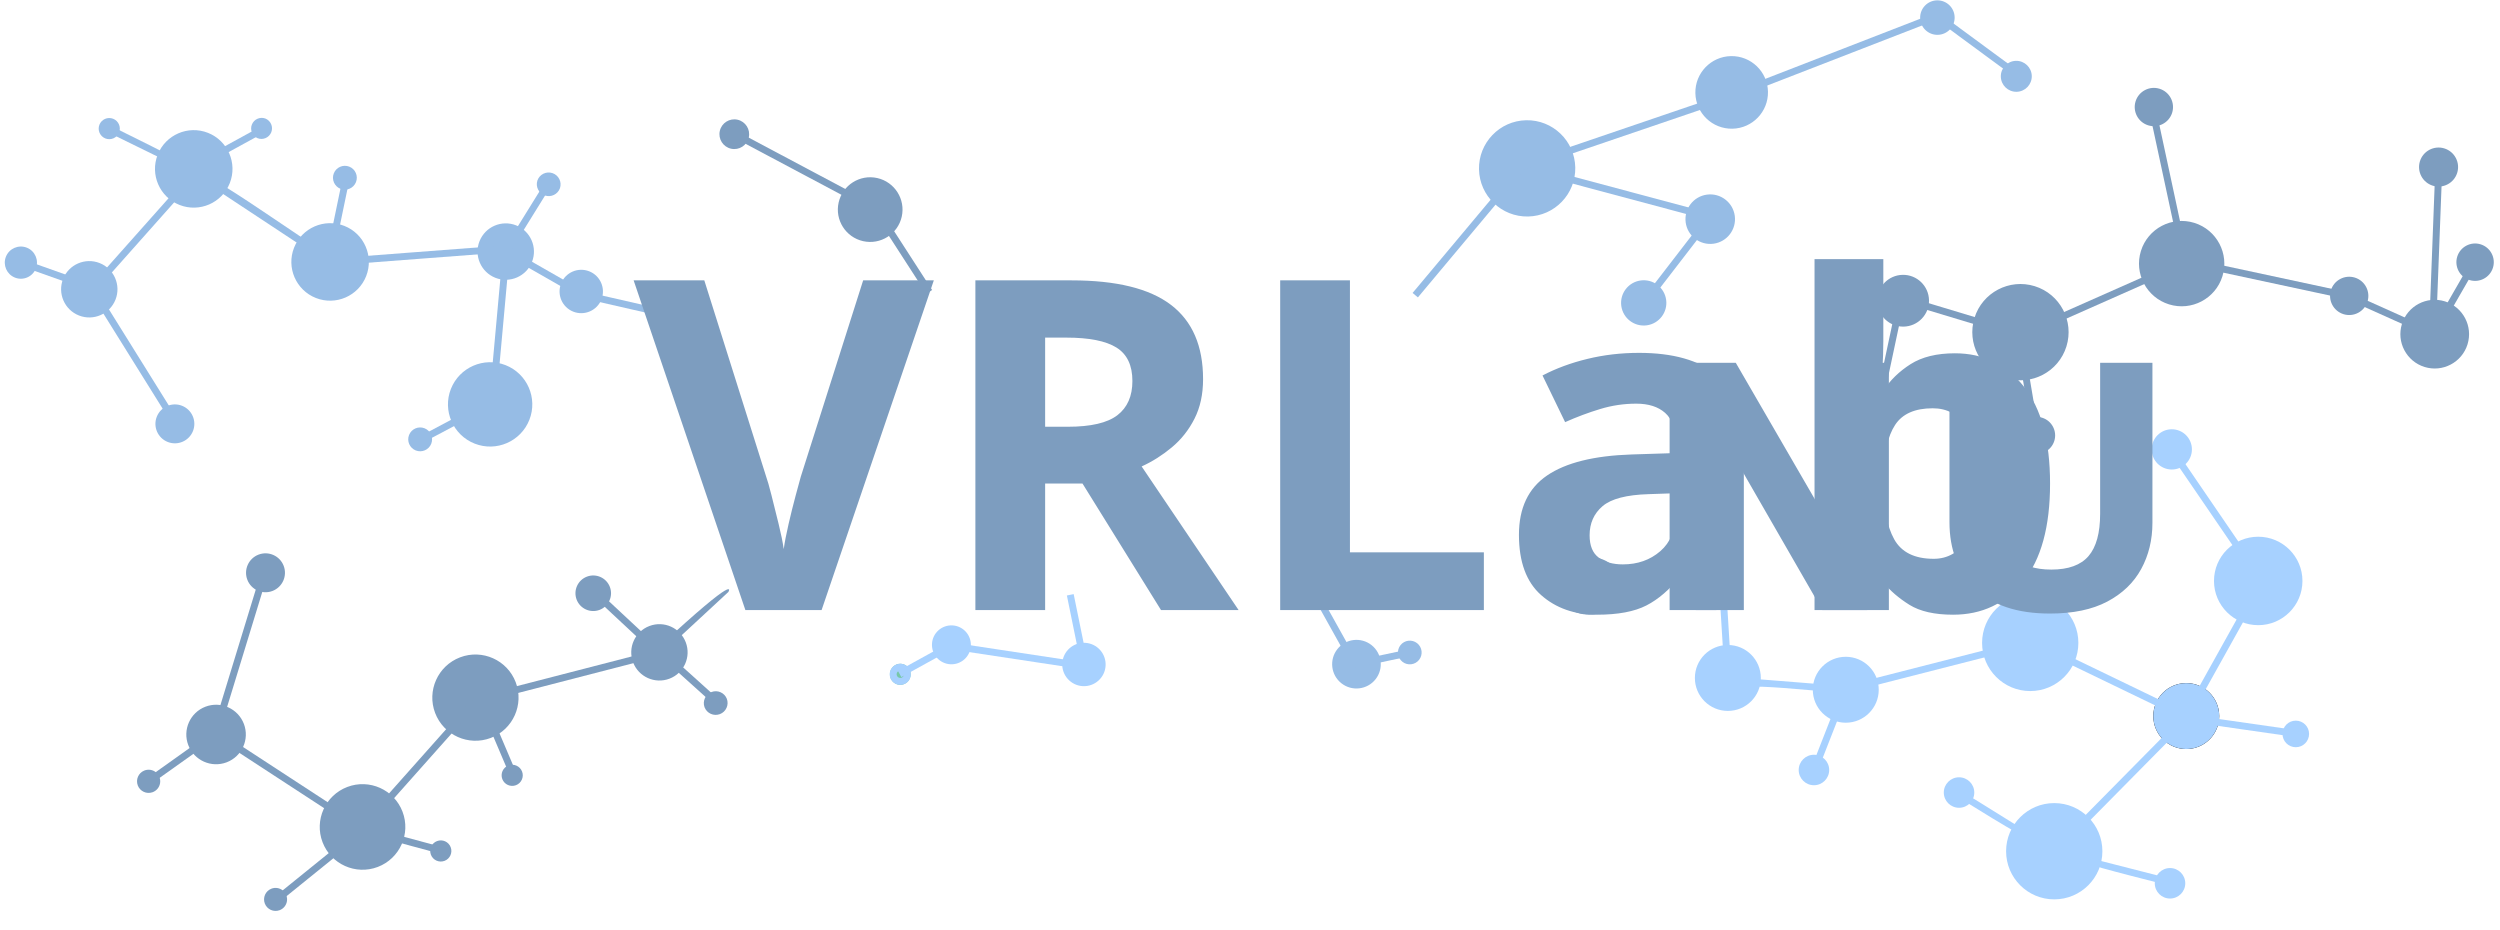
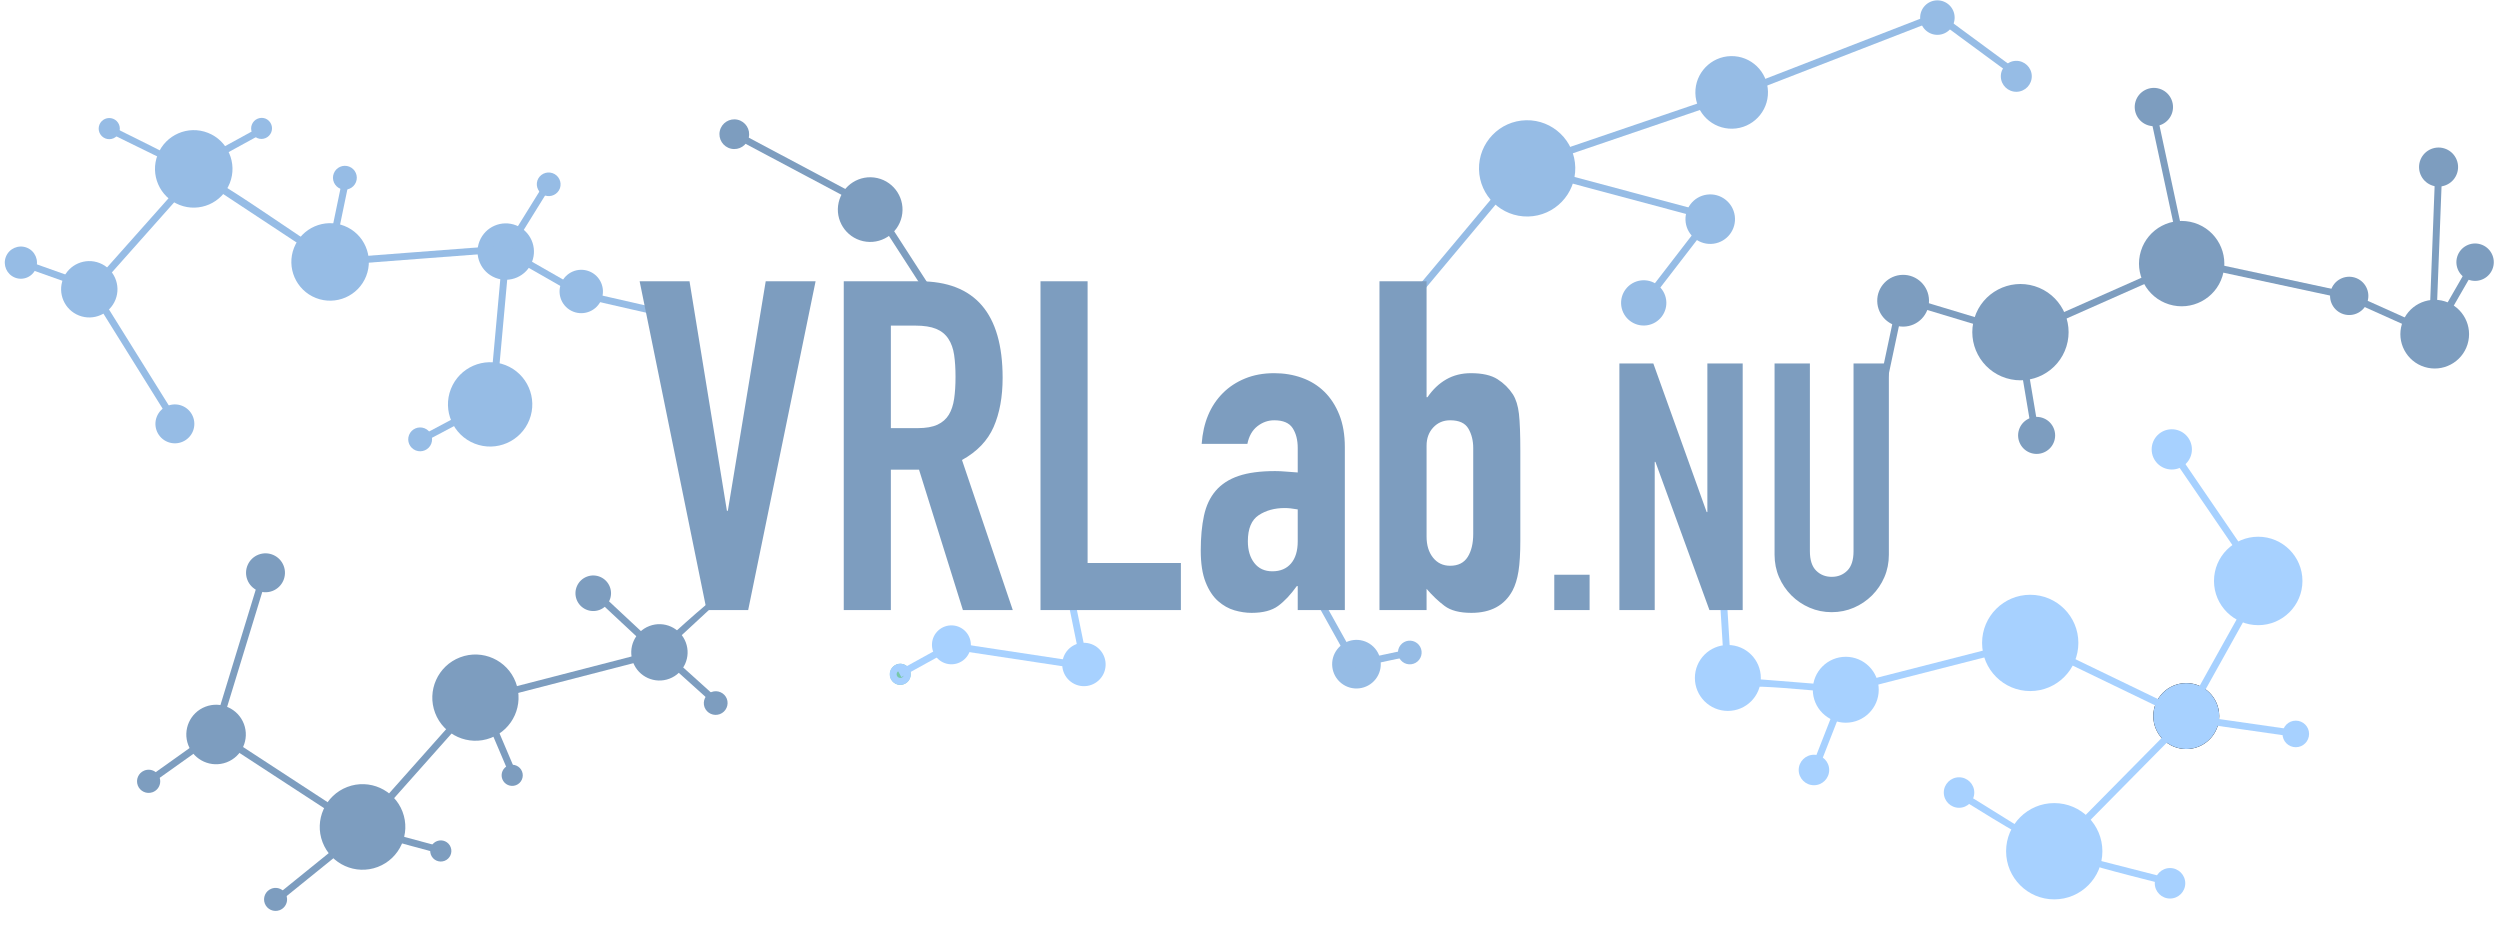
<svg xmlns="http://www.w3.org/2000/svg" viewBox="0 0 812 302" fill-rule="evenodd" clip-rule="evenodd" stroke-linejoin="round" stroke-miterlimit="1.414">
  <circle cx="704.822" cy="286.893" r="4.952" fill="#a7d1ff" />
  <path d="M144.395 279.604a3.438 3.438 0 0 0 1.986-4.435 3.438 3.438 0 0 0-4.435-1.986 3.438 3.438 0 0 0-1.986 4.435 3.438 3.438 0 0 0 4.435 1.986z" fill="#7d9dbf" />
  <path d="M144.436 279.588a3.494 3.494 0 0 0 1.172-.771 3.454 3.454 0 0 0 .967-2.892 3.45 3.45 0 0 0-.866-1.848 3.45 3.45 0 0 0-2.251-1.108 3.485 3.485 0 0 0-1.429.183 3.385 3.385 0 0 0-1.112.647 3.447 3.447 0 0 0-1.152 3.063c.103.741.451 1.442.982 1.969a3.449 3.449 0 0 0 3.481.832c.07-.024.14-.048.208-.075zm-.858-2.08a1.186 1.186 0 1 1-.814-2.229 1.186 1.186 0 0 1 .814 2.229z" fill="none" />
  <path d="M90.811 295.633a3.739 3.739 0 1 0-2.667-6.986 3.739 3.739 0 0 0 2.667 6.986z" fill="#7d9dbf" />
  <path d="M90.856 295.616a3.769 3.769 0 0 0 1.337-.905 3.756 3.756 0 0 0 1.018-2.348 3.764 3.764 0 0 0-.604-2.271 3.766 3.766 0 0 0-.692-.788 3.759 3.759 0 0 0-2.305-.9 3.73 3.73 0 0 0-3.424 1.967 3.768 3.768 0 0 0-.412 2.279 3.737 3.737 0 0 0 5.082 2.966zm-.866-2.078a1.486 1.486 0 0 1-1.625-.408 1.502 1.502 0 0 1-.363-1.183 1.525 1.525 0 0 1 .448-.883 1.47 1.47 0 0 1 .48-.307 1.45 1.45 0 0 1 .556-.106 1.532 1.532 0 0 1 .992.386 1.5 1.5 0 0 1 .49 1.1 1.486 1.486 0 0 1-.904 1.372l-.074.029z" fill="none" />
  <path d="M154.175 144.089c7.033 2.77 14.993-.691 17.764-7.724 2.77-7.034-.691-14.994-7.724-17.764-7.034-2.771-14.994.69-17.764 7.724-2.771 7.034.69 14.993 7.724 17.764zm-51.571-47.301c6.464 2.546 13.779-.634 16.325-7.098 2.546-6.464-.635-13.779-7.098-16.325-6.464-2.546-13.779.635-16.325 7.098-2.546 6.464.634 13.779 7.098 16.325zm-44.29-30.22c6.464 2.546 13.779-.635 16.325-7.099 2.546-6.464-.635-13.778-7.098-16.325-6.464-2.546-13.779.635-16.325 7.099-2.546 6.464.634 13.779 7.098 16.325z" fill="#96bce5" />
  <path d="M122.707 281.581c7.168-2.734 10.767-10.774 8.033-17.942-2.734-7.168-10.774-10.768-17.942-8.033-7.168 2.734-10.768 10.774-8.033 17.942 2.734 7.168 10.774 10.767 17.942 8.033z" fill="#7d9dbf" />
  <path d="M122.791 281.549a13.817 13.817 0 0 0 4.939-3.275 13.989 13.989 0 0 0 3.843-8.182c.13-1.185.106-2.386-.072-3.565a13.998 13.998 0 0 0-2.309-5.835 13.82 13.82 0 0 0-2.128-2.421 13.972 13.972 0 0 0-8.823-3.572 13.915 13.915 0 0 0-5.359.875 13.907 13.907 0 0 0-4.625 2.864 13.962 13.962 0 0 0-4.306 8.49 13.863 13.863 0 0 0-.015 3.219 14 14 0 0 0 2.091 5.916 13.782 13.782 0 0 0 2.29 2.739 13.959 13.959 0 0 0 8.272 3.645 13.849 13.849 0 0 0 6.202-.898zm-.957-2.044a11.565 11.565 0 0 1-4.913.711 11.722 11.722 0 0 1-7.079-3.068 11.51 11.51 0 0 1-1.917-2.293 11.735 11.735 0 0 1-1.736-4.817 11.594 11.594 0 0 1 .991-6.332 11.698 11.698 0 0 1 2.512-3.528 11.648 11.648 0 0 1 3.837-2.443 11.657 11.657 0 0 1 4.489-.791 11.692 11.692 0 0 1 7.435 2.906 11.558 11.558 0 0 1 1.805 2.002 11.742 11.742 0 0 1 1.996 4.868c.161.986.194 1.992.097 2.986a11.711 11.711 0 0 1-3.14 6.901 11.57 11.57 0 0 1-4.377 2.898z" fill="none" />
  <path d="M159.413 239.677c7.222-2.755 10.849-10.855 8.094-18.078-2.755-7.223-10.856-10.85-18.078-8.094-7.223 2.755-10.85 10.855-8.095 18.078 2.756 7.222 10.856 10.849 18.079 8.094z" fill="#7d9dbf" />
  <path d="M159.497 239.645a13.916 13.916 0 0 0 4.977-3.3 14.081 14.081 0 0 0 3.872-8.244 13.937 13.937 0 0 0-.004-3.076 14.101 14.101 0 0 0-2.201-6.107 13.91 13.91 0 0 0-2.338-2.728 14.084 14.084 0 0 0-8.89-3.599 14.005 14.005 0 0 0-5.484.914 13.996 13.996 0 0 0-4.699 2.971 14.065 14.065 0 0 0-4.235 8.605 13.937 13.937 0 0 0 .005 3.076 14.1 14.1 0 0 0 2.2 6.107 13.977 13.977 0 0 0 5.998 5.108 14.108 14.108 0 0 0 4.72 1.191 13.927 13.927 0 0 0 5.91-.854l.169-.064zm-.958-2.043a11.648 11.648 0 0 1-4.957.717 11.828 11.828 0 0 1-7.038-3 11.655 11.655 0 0 1-1.714-1.925 11.836 11.836 0 0 1-2.058-5.201 11.655 11.655 0 0 1-.04-2.867 11.822 11.822 0 0 1 3.453-7.127 11.777 11.777 0 0 1 8.218-3.367 11.792 11.792 0 0 1 4.035.713 11.768 11.768 0 0 1 5.316 3.893 11.84 11.84 0 0 1 2.272 5.262 11.679 11.679 0 0 1-.609 6.041 11.819 11.819 0 0 1-2.461 3.936 11.649 11.649 0 0 1-4.062 2.786c-.118.048-.236.094-.355.139z" fill="none" />
  <path d="M25.647 102.473c4.701 1.852 10.02-.461 11.872-5.162 1.851-4.7-.462-10.02-5.162-11.872-4.701-1.851-10.021.462-11.872 5.163-1.852 4.7.461 10.02 5.162 11.871z" fill="#96bce5" />
  <path d="M217.446 220.435c4.72-1.8 7.09-7.094 5.29-11.815-1.801-4.72-7.095-7.091-11.815-5.29-4.721 1.801-7.091 7.095-5.291 11.815 1.801 4.721 7.095 7.091 11.816 5.29z" fill="#7d9dbf" />
  <path d="M217.556 220.393a9.099 9.099 0 0 0 3.197-2.135 9.185 9.185 0 0 0 2.447-7.961 9.27 9.27 0 0 0-1.003-2.841 9.114 9.114 0 0 0-1.719-2.22 9.202 9.202 0 0 0-6.085-2.506 9.147 9.147 0 0 0-3.472.6 9.159 9.159 0 0 0-2.991 1.865 9.207 9.207 0 0 0-2.87 5.922 9.124 9.124 0 0 0 .197 2.801 9.24 9.24 0 0 0 1.144 2.787 9.111 9.111 0 0 0 4.244 3.618 9.19 9.19 0 0 0 2.883.691 9.075 9.075 0 0 0 3.807-.537l.221-.084zm-.996-2.028a6.87 6.87 0 0 1-2.869.405 6.977 6.977 0 0 1-4.009-1.652 6.824 6.824 0 0 1-1.322-1.524 6.964 6.964 0 0 1-.909-2.178 6.86 6.86 0 0 1 .502-4.505 6.931 6.931 0 0 1 1.515-2.073 6.906 6.906 0 0 1 4.872-1.859 6.948 6.948 0 0 1 4.593 1.892 6.86 6.86 0 0 1 1.293 1.671c.395.718.664 1.506.786 2.316.101.667.102 1.348.004 2.015a6.985 6.985 0 0 1-1.879 3.82 6.862 6.862 0 0 1-2.41 1.608l-.167.064z" fill="none" />
  <path d="M284.936 57.83c5.656 1.269 9.218 6.892 7.949 12.549-1.269 5.656-6.892 9.218-12.549 7.949-5.657-1.27-9.219-6.893-7.949-12.549 1.269-5.657 6.892-9.219 12.549-7.949z" fill="#7d9dbf" />
  <path d="M495.698 39.055c8.629-.174 15.775 6.69 15.949 15.319.174 8.628-6.69 15.774-15.319 15.948-8.628.174-15.775-6.69-15.949-15.319-.173-8.628 6.691-15.775 15.319-15.948zm66.511-20.831c6.507-.132 11.897 5.045 12.028 11.552.131 6.508-5.046 11.897-11.553 12.028-6.507.131-11.897-5.045-12.028-11.553-.131-6.507 5.046-11.896 11.553-12.027z" fill="#96bce5" />
  <path d="M617.965 89.269c4.641-.094 8.485 3.598 8.578 8.239.093 4.64-3.598 8.484-8.239 8.577-4.641.094-8.484-3.598-8.578-8.239-.093-4.64 3.599-8.484 8.239-8.577zm42.912 3.682c8.243 2.558 12.858 11.327 10.3 19.569-2.558 8.243-11.327 12.858-19.569 10.3-8.243-2.558-12.858-11.327-10.3-19.569 2.558-8.243 11.327-12.858 19.569-10.3z" fill="#7d9dbf" />
  <circle cx="659.417" cy="208.821" r="15.637" fill="#a7d1ff" />
  <path d="M659.518 193.184a15.556 15.556 0 0 1 6.418 1.422 15.738 15.738 0 0 1 5.054 3.703 15.68 15.68 0 0 1 2.834 4.428 15.506 15.506 0 0 1 1.003 3.414 15.754 15.754 0 0 1-.091 5.82 15.577 15.577 0 0 1-1.616 4.384 15.68 15.68 0 0 1-7.883 6.982 15.65 15.65 0 0 1-11.462.07 15.673 15.673 0 0 1-4.73-2.888 15.763 15.763 0 0 1-3.239-3.999 15.597 15.597 0 0 1-1.798-10.369 15.553 15.553 0 0 1 3.836-7.842 15.742 15.742 0 0 1 4.968-3.663 15.547 15.547 0 0 1 6.403-1.461l.303-.001zm-.188 2.25a13.321 13.321 0 0 0-5.492 1.216 13.475 13.475 0 0 0-6.819 7.114 13.3 13.3 0 0 0-.779 2.686c-.3 1.673-.279 3.404.062 5.069a13.312 13.312 0 0 0 1.344 3.679 13.492 13.492 0 0 0 2.773 3.531 13.423 13.423 0 0 0 3.941 2.49c1.548.632 3.212.967 4.884.988a13.407 13.407 0 0 0 4.926-.868 13.418 13.418 0 0 0 4.005-2.397 13.481 13.481 0 0 0 2.855-3.462 13.322 13.322 0 0 0 1.45-3.717 13.5 13.5 0 0 0 .129-5.23 13.278 13.278 0 0 0-.794-2.769 13.43 13.43 0 0 0-2.276-3.7 13.506 13.506 0 0 0-4.249-3.275 13.31 13.31 0 0 0-5.96-1.355z" fill="none" />
  <circle cx="667.218" cy="276.48" r="15.637" fill="#a7d1ff" />
  <path d="M667.319 260.843a15.556 15.556 0 0 1 6.418 1.422 15.708 15.708 0 0 1 7.888 8.131 15.49 15.49 0 0 1 1.003 3.414 15.754 15.754 0 0 1-.091 5.82 15.577 15.577 0 0 1-1.616 4.384 15.7 15.7 0 0 1-7.883 6.982 15.65 15.65 0 0 1-11.462.07 15.673 15.673 0 0 1-4.73-2.888 15.763 15.763 0 0 1-3.239-3.999 15.597 15.597 0 0 1-1.798-10.369 15.553 15.553 0 0 1 3.836-7.842 15.76 15.76 0 0 1 4.968-3.664 15.581 15.581 0 0 1 6.403-1.46l.303-.001zm-.188 2.25a13.284 13.284 0 0 0-5.492 1.216 13.475 13.475 0 0 0-6.819 7.114 13.344 13.344 0 0 0-.765 2.604 13.503 13.503 0 0 0 .032 5.069c.26 1.312.72 2.585 1.359 3.76a13.464 13.464 0 0 0 6.715 6.022c1.548.632 3.212.967 4.884.988a13.407 13.407 0 0 0 4.926-.868 13.439 13.439 0 0 0 8.291-9.495c.408-1.764.452-3.611.134-5.394a13.368 13.368 0 0 0-.78-2.686 13.45 13.45 0 0 0-6.526-6.975 13.258 13.258 0 0 0-5.526-1.351 20.771 20.771 0 0 0-.433-.004z" fill="none" />
  <circle cx="599.506" cy="224.03" r="10.708" fill="#a7d1ff" />
  <path d="M599.645 213.323a10.632 10.632 0 0 1 4.385 1 10.76 10.76 0 0 1 5.012 4.834c.46.896.791 1.858.981 2.847.222 1.159.251 2.354.088 3.523a10.662 10.662 0 0 1-.953 3.144 10.76 10.76 0 0 1-5.606 5.275 10.71 10.71 0 0 1-4.046.792c-1.384 0-2.764-.268-4.046-.792a10.744 10.744 0 0 1-5.605-5.275 10.632 10.632 0 0 1-.953-3.144 10.766 10.766 0 0 1 .088-3.523c.189-.989.521-1.951.98-2.847a10.766 10.766 0 0 1 5.013-4.834 10.615 10.615 0 0 1 4.385-1h.277zm-.249 2.249a8.435 8.435 0 0 0-3.461.789 8.55 8.55 0 0 0-3.867 3.641 8.403 8.403 0 0 0-.848 2.323 8.527 8.527 0 0 0-.09 2.89c.12.859.375 1.698.751 2.479a8.512 8.512 0 0 0 4.431 4.17 8.472 8.472 0 0 0 6.389 0 8.519 8.519 0 0 0 4.43-4.17 8.393 8.393 0 0 0 .751-2.48 8.437 8.437 0 0 0-.938-5.212 8.54 8.54 0 0 0-3.867-3.641 8.393 8.393 0 0 0-3.461-.789h-.22z" fill="none" />
  <circle cx="561.206" cy="220.2" r="10.708" fill="#a7d1ff" />
  <path d="M561.344 209.492a10.665 10.665 0 0 1 7.248 2.958 10.67 10.67 0 0 1 3.13 5.724c.222 1.159.252 2.354.088 3.523a10.662 10.662 0 0 1-.953 3.144 10.765 10.765 0 0 1-5.605 5.275 10.713 10.713 0 0 1-4.046.792c-1.385 0-2.765-.268-4.046-.792a10.749 10.749 0 0 1-5.606-5.275c-.478-.991-.8-2.055-.953-3.144a10.821 10.821 0 0 1 .088-3.523 10.67 10.67 0 0 1 3.13-5.724 10.665 10.665 0 0 1 7.248-2.958h.277zm-.248 2.25a8.417 8.417 0 0 0-3.461.789 8.548 8.548 0 0 0-3.868 3.641 8.403 8.403 0 0 0-.848 2.323 8.527 8.527 0 0 0-.089 2.89c.12.858.374 1.697.751 2.479a8.492 8.492 0 0 0 1.791 2.457 8.48 8.48 0 0 0 2.639 1.713 8.472 8.472 0 0 0 6.389 0 8.48 8.48 0 0 0 2.639-1.713 8.424 8.424 0 0 0 2.543-4.937 8.548 8.548 0 0 0-.09-2.889 8.403 8.403 0 0 0-.848-2.323 8.548 8.548 0 0 0-3.868-3.641 8.382 8.382 0 0 0-3.461-.789h-.219z" fill="none" />
  <circle cx="710.096" cy="232.578" r="10.708" />
  <path d="M710.235 221.871a10.667 10.667 0 0 1 7.248 2.957c.871.83 1.601 1.806 2.149 2.877.46.896.791 1.858.981 2.847.222 1.159.251 2.355.088 3.523a10.662 10.662 0 0 1-.953 3.144 10.77 10.77 0 0 1-5.606 5.276 10.728 10.728 0 0 1-8.092 0 10.747 10.747 0 0 1-6.558-8.42 10.794 10.794 0 0 1 .088-3.523 10.67 10.67 0 0 1 3.13-5.724 10.66 10.66 0 0 1 7.248-2.957h.277zm-.248 2.25a8.435 8.435 0 0 0-3.462.788 8.545 8.545 0 0 0-3.867 3.641 8.403 8.403 0 0 0-.848 2.323 8.452 8.452 0 0 0 .661 5.369 8.512 8.512 0 0 0 4.431 4.17 8.452 8.452 0 0 0 3.194.624 8.472 8.472 0 0 0 3.195-.624 8.496 8.496 0 0 0 4.43-4.17c.377-.781.631-1.62.751-2.479a8.528 8.528 0 0 0-.089-2.89 8.373 8.373 0 0 0-.849-2.323 8.546 8.546 0 0 0-3.867-3.641 8.428 8.428 0 0 0-3.461-.788h-.219z" fill="none" />
  <circle cx="710.096" cy="232.578" r="10.708" fill="#a7d1ff" />
  <path d="M710.235 221.871a10.667 10.667 0 0 1 7.248 2.957c.871.83 1.601 1.806 2.149 2.877.46.896.791 1.858.981 2.847.222 1.159.251 2.355.088 3.523a10.662 10.662 0 0 1-.953 3.144 10.77 10.77 0 0 1-5.606 5.276 10.728 10.728 0 0 1-8.092 0 10.747 10.747 0 0 1-6.558-8.42 10.794 10.794 0 0 1 .088-3.523 10.67 10.67 0 0 1 3.13-5.724 10.66 10.66 0 0 1 7.248-2.957h.277zm-.248 2.25a8.435 8.435 0 0 0-3.462.788 8.545 8.545 0 0 0-3.867 3.641 8.403 8.403 0 0 0-.848 2.323 8.452 8.452 0 0 0 .661 5.369 8.512 8.512 0 0 0 4.431 4.17 8.452 8.452 0 0 0 3.194.624 8.472 8.472 0 0 0 3.195-.624 8.496 8.496 0 0 0 4.43-4.17c.377-.781.631-1.62.751-2.479a8.528 8.528 0 0 0-.089-2.89 8.373 8.373 0 0 0-.849-2.323 8.546 8.546 0 0 0-3.867-3.641 8.428 8.428 0 0 0-3.461-.788h-.219z" fill="none" />
  <circle cx="733.47" cy="188.691" r="14.364" fill="#a7d1ff" />
  <path d="M733.562 174.327a14.277 14.277 0 0 1 5.975 1.343 14.438 14.438 0 0 1 6.879 6.796 14.263 14.263 0 0 1 1.089 3.157 14.46 14.46 0 0 1-.266 7.168 14.26 14.26 0 0 1-1.31 3.047 14.417 14.417 0 0 1-2.804 3.483 14.378 14.378 0 0 1-4.228 2.671 14.333 14.333 0 0 1-5.335 1.062 14.38 14.38 0 0 1-5.357-.996 14.412 14.412 0 0 1-8.504-9.267 14.453 14.453 0 0 1-.303-6.993 14.252 14.252 0 0 1 1.05-3.175 14.43 14.43 0 0 1 6.64-6.802 14.288 14.288 0 0 1 6.474-1.494zm-.171 2.25a12.018 12.018 0 0 0-5.037 1.131 12.201 12.201 0 0 0-5.804 5.735c-.43.892-.749 1.836-.948 2.806-.389 1.9-.317 3.892.213 5.757.256.899.617 1.767 1.073 2.583a12.209 12.209 0 0 0 6.006 5.321c1.425.582 2.958.885 4.497.894 1.542.01 3.082-.273 4.518-.839a12.192 12.192 0 0 0 6.07-5.249 12.058 12.058 0 0 0 1.58-6.804 11.66 11.66 0 0 0-.192-1.512 12.14 12.14 0 0 0-.915-2.824 12.124 12.124 0 0 0-1.919-2.919 12.21 12.21 0 0 0-3.816-2.886 12.029 12.029 0 0 0-5.012-1.192l-.314-.002z" fill="none" />
  <path d="M735.898 188.877l-24.162 43.37 33.623 4.833-.32 2.227-36.503-5.247-.181-.366 24.9-44.696-29.094-42.562 1.858-1.269 29.879 43.71z" fill="#a7d1ff" fill-rule="nonzero" />
  <circle cx="589.17" cy="250.092" r="4.952" fill="#a7d1ff" />
  <path d="M589.234 245.14a4.941 4.941 0 0 1 2.028.463 4.997 4.997 0 0 1 2.262 2.129 4.946 4.946 0 0 1-.895 5.903 4.947 4.947 0 0 1-3.395 1.409 4.97 4.97 0 0 1-1.879-.343 4.982 4.982 0 0 1-2.622-2.409 4.938 4.938 0 0 1-.448-3.015c.076-.461.219-.91.422-1.331a4.993 4.993 0 0 1 2.263-2.291 4.917 4.917 0 0 1 2.264-.515zm-.099 2.25a2.715 2.715 0 0 0-1.104.251 2.73 2.73 0 0 0-1.494 1.84 2.725 2.725 0 0 0 .182 1.751 2.727 2.727 0 0 0 1.401 1.351c.321.136.667.207 1.015.211a2.689 2.689 0 0 0 1.899-.746c.236-.225.431-.493.573-.787a2.66 2.66 0 0 0 .234-.755c.05-.328.041-.667-.03-.992a2.733 2.733 0 0 0-.279-.736 2.737 2.737 0 0 0-1.193-1.123 2.726 2.726 0 0 0-1.098-.264l-.106-.001z" fill="none" />
  <circle cx="745.675" cy="238.38" r="4.315" fill="#a7d1ff" />
  <path d="M745.73 234.065a4.307 4.307 0 0 1 1.768.403 4.35 4.35 0 0 1 1.971 1.856 4.329 4.329 0 0 1 .118 3.879 4.333 4.333 0 0 1-2.233 2.153 4.316 4.316 0 1 1-1.846-8.288c.074-.003.148-.003.222-.003zm-.082 2.25a2.07 2.07 0 0 0-.844.192 2.086 2.086 0 0 0-1.147 1.431 2.067 2.067 0 0 0 2.797 2.355 2.074 2.074 0 0 0 1.227-2.406 2.09 2.09 0 0 0-1.114-1.37 2.094 2.094 0 0 0-.838-.202h-.081z" fill="none" />
  <circle cx="636.296" cy="257.417" r="4.952" fill="#a7d1ff" />
  <path d="M636.36 252.465a4.941 4.941 0 0 1 2.028.463 4.999 4.999 0 0 1 2.262 2.13 4.928 4.928 0 0 1 .558 2.99 4.961 4.961 0 0 1-4.848 4.321 4.967 4.967 0 0 1-1.879-.343 4.97 4.97 0 0 1-3.08-3.855 4.975 4.975 0 0 1 .431-2.9 5 5 0 0 1 2.264-2.291 4.94 4.94 0 0 1 2.264-.515zm-.099 2.25c-.382.008-.758.09-1.105.251a2.734 2.734 0 0 0-1.485 1.807 2.721 2.721 0 0 0 .174 1.783 2.71 2.71 0 0 0 3.501 1.352 2.726 2.726 0 0 0 1.401-1.351 2.687 2.687 0 0 0 .182-1.751 2.732 2.732 0 0 0-1.494-1.84 2.748 2.748 0 0 0-1.104-.251h-.07z" fill="none" />
  <path d="M663.279 135.673a6.017 6.017 0 0 1 3.962 7.527 6.018 6.018 0 0 1-7.528 3.962 6.018 6.018 0 0 1-3.962-7.527 6.018 6.018 0 0 1 7.528-3.962z" fill="#7d9dbf" />
  <path d="M434.37 210.844a7.903 7.903 0 0 0 1.327 11.092 7.904 7.904 0 0 0 11.092-1.327 7.903 7.903 0 0 0-1.327-11.092 7.903 7.903 0 0 0-11.092 1.327z" fill="#96bce5" />
  <path d="M434.308 210.924a7.834 7.834 0 0 0-1.42 2.999 7.972 7.972 0 0 0 .518 5.111c.31.675.716 1.305 1.204 1.867a7.875 7.875 0 0 0 7.096 2.642 7.932 7.932 0 0 0 2.779-.949 7.908 7.908 0 0 0 3.957-7.617 7.937 7.937 0 0 0-.771-2.731 7.833 7.833 0 0 0-1.388-1.986 7.976 7.976 0 0 0-2.083-1.556 7.847 7.847 0 0 0-2.098-.729 7.972 7.972 0 0 0-5.089.702 7.864 7.864 0 0 0-2.579 2.087l-.126.16zm1.877 1.253a5.588 5.588 0 0 1 1.842-1.491 5.705 5.705 0 0 1 3.509-.528 5.63 5.63 0 0 1 3.173 1.712c.379.405.698.866.942 1.365a5.669 5.669 0 0 1 .36 4.049c-.2.701-.54 1.36-.991 1.934a5.631 5.631 0 0 1-3.635 2.098 5.638 5.638 0 0 1-5.076-1.891 5.574 5.574 0 0 1-.83-1.269 5.713 5.713 0 0 1-.415-3.655 5.613 5.613 0 0 1 1.121-2.324z" fill="none" />
  <path d="M454.875 209.553a3.85 3.85 0 0 0 .646 5.403 3.848 3.848 0 1 0-.646-5.403z" fill="#96bce5" />
  <circle cx="705.397" cy="145.963" r="6.537" fill="#a7d1ff" />
  <path d="M705.481 139.426a6.51 6.51 0 0 1 2.677.611 6.595 6.595 0 0 1 3.06 2.951c.28.547.483 1.134.598 1.738.136.707.154 1.437.054 2.15a6.555 6.555 0 0 1-4.003 5.14 6.539 6.539 0 0 1-2.47.483 6.535 6.535 0 0 1-2.47-.483 6.558 6.558 0 0 1-4.003-5.14 6.575 6.575 0 0 1 .053-2.15 6.486 6.486 0 0 1 .599-1.738 6.595 6.595 0 0 1 3.06-2.951 6.489 6.489 0 0 1 2.676-.611h.169zm-.14 2.25a4.234 4.234 0 0 0-1.753.4 4.329 4.329 0 0 0-1.937 1.801 4.254 4.254 0 0 0-.499 2.687 4.248 4.248 0 0 0 1.251 2.465 4.31 4.31 0 0 0 1.327.884 4.286 4.286 0 0 0 4.586-.813c.378-.352.693-.773.923-1.236a4.313 4.313 0 0 0 .368-2.714 4.301 4.301 0 0 0-.345-1.043 4.33 4.33 0 0 0-1.963-1.986 4.223 4.223 0 0 0-1.958-.445z" fill="none" />
  <path d="M794.103 97.882c5.881 1.825 9.173 8.081 7.348 13.961-1.825 5.88-8.08 9.173-13.96 7.348-5.881-1.825-9.173-8.081-7.348-13.961 1.825-5.88 8.08-9.172 13.96-7.348z" fill="#7d9dbf" />
-   <path d="M794.241 97.926a11.096 11.096 0 0 1 6.298 5.181 11.228 11.228 0 0 1 1.251 3.526 11.09 11.09 0 0 1 .096 3.135 11.274 11.274 0 0 1-1 3.532 11.116 11.116 0 0 1-5.133 5.228 11.18 11.18 0 0 1-3.992 1.124 11.158 11.158 0 0 1-10.706-5.685 11.13 11.13 0 0 1-1.271-7.216 11.238 11.238 0 0 1 1.175-3.477 11.109 11.109 0 0 1 1.855-2.53 11.203 11.203 0 0 1 6.48-3.262 11.118 11.118 0 0 1 4.672.359l.275.085zm-.915 2.072a8.832 8.832 0 0 0-3.727-.287 8.992 8.992 0 0 0-5.024 2.454 8.84 8.84 0 0 0-1.578 2.071 8.996 8.996 0 0 0-.992 2.877 8.85 8.85 0 0 0-.018 2.728 8.96 8.96 0 0 0 3.153 5.576 8.898 8.898 0 0 0 3.018 1.625 8.906 8.906 0 0 0 3.407.369 8.942 8.942 0 0 0 7.237-4.968 9.017 9.017 0 0 0 .848-2.925 8.84 8.84 0 0 0-.059-2.393 8.977 8.977 0 0 0-2.731-5.112 8.852 8.852 0 0 0-3.534-2.015z" fill="none" />
+   <path d="M794.241 97.926a11.096 11.096 0 0 1 6.298 5.181 11.228 11.228 0 0 1 1.251 3.526 11.09 11.09 0 0 1 .096 3.135 11.274 11.274 0 0 1-1 3.532 11.116 11.116 0 0 1-5.133 5.228 11.18 11.18 0 0 1-3.992 1.124 11.158 11.158 0 0 1-10.706-5.685 11.13 11.13 0 0 1-1.271-7.216 11.238 11.238 0 0 1 1.175-3.477 11.109 11.109 0 0 1 1.855-2.53 11.203 11.203 0 0 1 6.48-3.262 11.118 11.118 0 0 1 4.947.444zm-.915 2.072a8.832 8.832 0 0 0-3.727-.287 8.992 8.992 0 0 0-5.024 2.454 8.84 8.84 0 0 0-1.578 2.071 8.996 8.996 0 0 0-.992 2.877 8.85 8.85 0 0 0-.018 2.728 8.96 8.96 0 0 0 3.153 5.576 8.898 8.898 0 0 0 3.018 1.625 8.906 8.906 0 0 0 3.407.369 8.942 8.942 0 0 0 7.237-4.968 9.017 9.017 0 0 0 .848-2.925 8.84 8.84 0 0 0-.059-2.393 8.977 8.977 0 0 0-2.731-5.112 8.852 8.852 0 0 0-3.534-2.015z" fill="none" />
  <path d="M805.71 79.357a6.077 6.077 0 0 1 4.001 7.602 6.077 6.077 0 0 1-7.602 4.001 6.078 6.078 0 0 1-4.001-7.602 6.079 6.079 0 0 1 7.602-4.001z" fill="#7d9dbf" />
  <path d="M554.417 63.21a8.049 8.049 0 0 1 9.041 6.906 8.048 8.048 0 0 1-6.906 9.041 8.05 8.05 0 0 1-9.041-6.906 8.05 8.05 0 0 1 6.906-9.041z" fill="#96bce5" />
  <path d="M701.42 28.826a6.223 6.223 0 0 1 4.097 7.784 6.224 6.224 0 0 1-7.784 4.097 6.223 6.223 0 0 1-4.097-7.784 6.222 6.222 0 0 1 7.784-4.097zm63.447 61.339a6.224 6.224 0 0 1 4.097 7.784 6.223 6.223 0 0 1-7.784 4.097 6.222 6.222 0 0 1-4.097-7.784 6.223 6.223 0 0 1 7.784-4.097z" fill="#7d9dbf" />
-   <path d="M764.943 90.19a6.21 6.21 0 0 1 2.261 1.309 6.283 6.283 0 0 1 1.949 3.545 6.208 6.208 0 0 1-.505 3.718 6.188 6.188 0 0 1-2.861 2.915 6.255 6.255 0 0 1-2.226.627 6.21 6.21 0 0 1-2.381-.258 6.21 6.21 0 0 1-4.31-5.027 6.203 6.203 0 0 1 .013-1.909 6.2 6.2 0 0 1 1.689-3.349 6.275 6.275 0 0 1 3.613-1.819 6.186 6.186 0 0 1 2.605.2l.153.048zm-.793 2.109a4.011 4.011 0 0 0-1.659-.128 4.017 4.017 0 0 0-2.277 1.129 3.917 3.917 0 0 0-.668.888c-.227.413-.38.868-.45 1.335a3.942 3.942 0 0 0 .461 2.515c.241.433.563.82.945 1.136.409.337.886.588 1.394.738a3.957 3.957 0 0 0 3.424-.569 3.959 3.959 0 0 0 1.215-5.086 3.959 3.959 0 0 0-2.385-1.958z" fill="none" />
+   <path d="M764.943 90.19a6.21 6.21 0 0 1 2.261 1.309 6.283 6.283 0 0 1 1.949 3.545 6.208 6.208 0 0 1-.505 3.718 6.188 6.188 0 0 1-2.861 2.915 6.255 6.255 0 0 1-2.226.627 6.21 6.21 0 0 1-2.381-.258 6.21 6.21 0 0 1-4.31-5.027 6.203 6.203 0 0 1 .013-1.909 6.2 6.2 0 0 1 1.689-3.349 6.275 6.275 0 0 1 3.613-1.819 6.186 6.186 0 0 1 2.758.248zm-.793 2.109a4.011 4.011 0 0 0-1.659-.128 4.017 4.017 0 0 0-2.277 1.129 3.917 3.917 0 0 0-.668.888c-.227.413-.38.868-.45 1.335a3.942 3.942 0 0 0 .461 2.515c.241.433.563.82.945 1.136.409.337.886.588 1.394.738a3.957 3.957 0 0 0 3.424-.569 3.959 3.959 0 0 0 1.215-5.086 3.959 3.959 0 0 0-2.385-1.958z" fill="none" />
  <path d="M654.793 19.76a5.03 5.03 0 0 1 5.128 4.926 5.03 5.03 0 0 1-4.926 5.129 5.032 5.032 0 0 1-5.128-4.926 5.03 5.03 0 0 1 4.926-5.129zM629.153.113a5.605 5.605 0 0 1 5.714 5.489 5.605 5.605 0 0 1-5.489 5.714 5.605 5.605 0 0 1-5.714-5.489 5.605 5.605 0 0 1 5.489-5.714zm-96.249 90.979a7.357 7.357 0 0 1 8.265 6.312 7.357 7.357 0 0 1-6.313 8.265 7.356 7.356 0 0 1-8.264-6.313 7.356 7.356 0 0 1 6.312-8.264z" fill="#96bce5" />
  <path d="M712.715 72.387c7.305 2.267 11.396 10.039 9.128 17.345-2.267 7.305-10.039 11.396-17.344 9.128-7.306-2.267-11.396-10.039-9.129-17.344 2.267-7.306 10.039-11.396 17.345-9.129z" fill="#7d9dbf" />
  <path d="M712.8 72.414a13.772 13.772 0 0 1 5.122 2.945 13.932 13.932 0 0 1 4.342 7.899c.204 1.171.256 2.368.154 3.552a13.955 13.955 0 0 1-1.929 5.952 13.764 13.764 0 0 1-1.964 2.544 13.928 13.928 0 0 1-8.553 4.112 13.888 13.888 0 0 1-10.171-3.089 13.909 13.909 0 0 1-5.031-11.549c.129-2.1.744-4.167 1.781-5.998a13.806 13.806 0 0 1 5.602-5.421 13.943 13.943 0 0 1 4.586-1.472 13.792 13.792 0 0 1 5.804.446l.257.079zm-.824 2.1a11.54 11.54 0 0 0-4.931-.396 11.674 11.674 0 0 0-6.846 3.498 11.5 11.5 0 0 0-1.761 2.402 11.688 11.688 0 0 0-1.412 4.757c-.07.943-.023 1.895.14 2.828a11.683 11.683 0 0 0 3.957 6.899 11.603 11.603 0 0 0 3.971 2.187c1.453.461 2.994.636 4.514.503a11.647 11.647 0 0 0 4.156-1.17 11.703 11.703 0 0 0 3.054-2.19 11.524 11.524 0 0 0 1.742-2.228 11.695 11.695 0 0 0 1.603-4.844 11.548 11.548 0 0 0-1.221-6.418 11.702 11.702 0 0 0-2.43-3.223 11.512 11.512 0 0 0-4.25-2.514 9.496 9.496 0 0 0-.286-.091z" fill="none" />
  <path d="M793.925 48.206a6.342 6.342 0 0 1 4.175 7.933 6.342 6.342 0 0 1-7.933 4.175 6.342 6.342 0 0 1-4.175-7.933 6.341 6.341 0 0 1 7.933-4.175z" fill="#7d9dbf" />
  <path d="M4.866 90.171a5.231 5.231 0 0 0 6.782-2.949 5.23 5.23 0 0 0-2.949-6.782 5.23 5.23 0 0 0-6.782 2.949 5.231 5.231 0 0 0 2.949 6.782zm130.179 56.137a3.873 3.873 0 1 0-2.184-5.022 3.874 3.874 0 0 0 2.184 5.022zm44.4-90.079a3.874 3.874 0 0 1 2.429 4.908 3.873 3.873 0 0 1-7.337-2.479 3.873 3.873 0 0 1 4.908-2.429z" fill="#96bce5" />
  <path d="M233.83 231.941a3.874 3.874 0 0 0 2.238-4.998 3.873 3.873 0 0 0-7.236 2.761 3.874 3.874 0 0 0 4.998 2.237z" fill="#7d9dbf" />
  <path d="M233.876 231.923a3.912 3.912 0 0 0 1.386-.937 3.907 3.907 0 0 0 1.06-2.573 3.892 3.892 0 0 0-.606-2.17 3.88 3.88 0 0 0-4.6-1.555 3.89 3.89 0 0 0-1.242.743 3.904 3.904 0 0 0-1.242 2.243 3.873 3.873 0 0 0 5.244 4.249zm-.868-2.076a1.647 1.647 0 0 1-.692.094 1.652 1.652 0 0 1-1.105-.569 1.632 1.632 0 0 1-.372-1.24 1.638 1.638 0 0 1 .518-1.008 1.627 1.627 0 0 1 1.683-.311 1.628 1.628 0 0 1 1.032 1.468 1.64 1.64 0 0 1-.432 1.146c-.16.172-.356.306-.572.396l-.06.024z" fill="none" />
  <path d="M110.602 61.331a3.875 3.875 0 0 0 5.022-2.184 3.874 3.874 0 0 0-2.184-5.022 3.874 3.874 0 0 0-5.022 2.184 3.874 3.874 0 0 0 2.184 5.022zM83.656 44.886a3.438 3.438 0 0 0 4.457-1.938 3.438 3.438 0 0 0-1.938-4.457 3.438 3.438 0 0 0-2.519 6.395z" fill="#96bce5" />
  <path d="M167.585 255.034a3.438 3.438 0 0 0 1.986-4.435 3.438 3.438 0 0 0-4.435-1.986 3.438 3.438 0 0 0-1.986 4.435 3.438 3.438 0 0 0 4.435 1.986z" fill="#7d9dbf" />
  <path d="M167.627 255.018a3.414 3.414 0 0 0 1.798-1.642 3.427 3.427 0 0 0 .341-2.021 3.432 3.432 0 0 0-1.852-2.596 3.441 3.441 0 0 0-2.695-.177 3.436 3.436 0 1 0 2.408 6.436zm-.858-2.081a1.176 1.176 0 0 1-.919-.044 1.177 1.177 0 0 1-.672-.967 1.202 1.202 0 0 1 .323-.92 1.174 1.174 0 0 1 .842-.369 1.19 1.19 0 0 1 .952 1.917 1.192 1.192 0 0 1-.526.383z" fill="none" />
  <path d="M49.513 257.329a3.768 3.768 0 1 0-2.685-7.038 3.768 3.768 0 0 0 2.685 7.038z" fill="#7d9dbf" />
  <path d="M49.559 257.312c.509-.206.97-.512 1.348-.912a3.798 3.798 0 0 0 1.025-2.367 3.754 3.754 0 0 0-2.389-3.732 3.75 3.75 0 0 0-2.67-.029 3.77 3.77 0 0 0-1.208.722 3.769 3.769 0 0 0-1.201 2.138 3.784 3.784 0 0 0 .923 3.217 3.774 3.774 0 0 0 4.172.963zm-.866-2.078a1.518 1.518 0 1 1-1.046-2.849 1.518 1.518 0 0 1 1.046 2.849z" fill="none" />
  <path d="M34.226 44.969a3.439 3.439 0 0 0 4.457-1.938 3.439 3.439 0 0 0-1.938-4.457 3.438 3.438 0 0 0-4.457 1.938 3.438 3.438 0 0 0 1.938 4.457z" fill="#96bce5" />
  <path d="M292.601 215.583a3.437 3.437 0 0 1-.383 6.862 3.437 3.437 0 0 1 .383-6.862z" fill="#77c7a9" />
  <path d="M292.646 215.585c.471.036.93.161 1.35.38a3.456 3.456 0 0 1 1.522 1.582 3.461 3.461 0 0 1 .015 2.903 3.45 3.45 0 0 1-3.226 1.999 3.414 3.414 0 0 1-2.287-.967 3.445 3.445 0 0 1-.996-1.881 3.45 3.45 0 0 1 .975-3.036 3.437 3.437 0 0 1 2.647-.98zm-.186 2.243a1.197 1.197 0 0 0-.502.088c-.31.129-.56.391-.67.709a1.205 1.205 0 0 0 .004.787 1.184 1.184 0 0 0 .547.642 1.2 1.2 0 0 0 .915.096 1.213 1.213 0 0 0 .803-.831c.051-.193.053-.4.004-.594a1.2 1.2 0 0 0-.962-.883 2.11 2.11 0 0 0-.139-.014z" fill="#a7d1ff" fill-rule="nonzero" />
  <path d="M352.402 215.228l-.337 2.225-43.033-6.521-16.28 8.982-1.087-1.97 16.949-9.351 43.788 6.635z" fill="#a7d1ff" fill-rule="nonzero" />
  <path d="M54.486 143.555a6.325 6.325 0 0 0 8.198-3.565 6.324 6.324 0 0 0-3.565-8.198 6.324 6.324 0 0 0-8.198 3.565 6.325 6.325 0 0 0 3.565 8.198z" fill="#96bce5" />
  <path d="M88.489 191.949a6.324 6.324 0 0 0 3.653-8.159 6.323 6.323 0 0 0-8.159-3.653 6.325 6.325 0 0 0-3.653 8.159 6.325 6.325 0 0 0 8.159 3.653z" fill="#7d9dbf" />
  <path d="M88.565 191.919a6.292 6.292 0 0 0 2.208-1.474 6.374 6.374 0 0 0 1.748-3.721 6.293 6.293 0 0 0-.751-3.738 6.27 6.27 0 0 0-1.187-1.533 6.362 6.362 0 0 0-4.202-1.731 6.322 6.322 0 0 0-4.463 1.703 6.355 6.355 0 0 0-1.981 4.089 6.287 6.287 0 0 0 .136 1.934 6.293 6.293 0 0 0 1.929 3.289 6.376 6.376 0 0 0 3.782 1.611 6.26 6.26 0 0 0 2.629-.371l.152-.058zm-.927-2.054a4.018 4.018 0 0 1-1.691.239 4.115 4.115 0 0 1-2.328-.943 4.034 4.034 0 0 1-1.364-2.265 4.012 4.012 0 0 1-.076-1.192 4.091 4.091 0 0 1 1.277-2.637 4.073 4.073 0 0 1 4.353-.778 4.05 4.05 0 0 1 1.966 1.739 4.078 4.078 0 0 1 .498 2.549 4.12 4.12 0 0 1-1.082 2.267 4.049 4.049 0 0 1-1.405.964l-.148.057z" fill="none" />
  <path d="M309.372 203.13a6.326 6.326 0 0 1 5.959 6.664 6.324 6.324 0 0 1-6.664 5.959 6.323 6.323 0 0 1-5.959-6.664 6.324 6.324 0 0 1 6.664-5.959z" fill="#a7d1ff" />
  <path d="M309.453 203.136a6.308 6.308 0 0 1 2.552.733 6.383 6.383 0 0 1 2.795 3.014 6.29 6.29 0 0 1 .484 1.711 6.31 6.31 0 0 1-2.166 5.659c-.6.511-1.295.909-2.04 1.167a6.329 6.329 0 0 1-7.9-3.561 6.277 6.277 0 0 1-.458-1.884 6.345 6.345 0 0 1 .839-3.719 6.377 6.377 0 0 1 3.114-2.684 6.25 6.25 0 0 1 2.617-.446c.082.004.081.004.163.01zm-.26 2.238a4.028 4.028 0 0 0-1.683.286 4.12 4.12 0 0 0-1.984 1.69 4.04 4.04 0 0 0-.443 1.049 4.11 4.11 0 0 0-.121 1.388c.033.399.126.792.275 1.164a4.116 4.116 0 0 0 1.993 2.149 4.087 4.087 0 0 0 3.066.209 4.092 4.092 0 0 0 2.696-2.972c.105-.472.127-.964.062-1.443a4.03 4.03 0 0 0-.351-1.187 4.118 4.118 0 0 0-1.634-1.783 4.113 4.113 0 0 0-1.876-.55z" fill="none" />
  <path d="M186.209 101.231a7.049 7.049 0 0 0 9.139-3.974 7.049 7.049 0 0 0-3.974-9.139 7.05 7.05 0 0 0-9.139 3.974 7.05 7.05 0 0 0 3.974 9.139z" fill="#96bce5" />
-   <path d="M186.294 101.264a7.03 7.03 0 0 0 2.926.445 7.11 7.11 0 0 0 4.235-1.751 7 7 0 0 0 1.287-1.507 7.04 7.04 0 0 0 .442-6.74 7.083 7.083 0 0 0-1.523-2.133 7.053 7.053 0 0 0-11.002 1.622 7.093 7.093 0 0 0-.795 2.178 6.995 6.995 0 0 0-.087 1.98 7.11 7.11 0 0 0 1.904 4.169 6.95 6.95 0 0 0 1.56 1.235c.284.166.58.309.883.435l.17.067zm.682-2.15a4.76 4.76 0 0 1-1.662-1.134 4.855 4.855 0 0 1-1.285-2.727 4.796 4.796 0 0 1 1.457-4.056 4.827 4.827 0 0 1 3.191-1.319 4.762 4.762 0 0 1 1.814.311c.581.22 1.118.551 1.572.975a4.827 4.827 0 0 1 1.422 4.508 4.83 4.83 0 0 1-1.431 2.52 4.85 4.85 0 0 1-2.857 1.263 4.77 4.77 0 0 1-2.221-.341z" fill="none" />
+   <path d="M186.294 101.264a7.03 7.03 0 0 0 2.926.445 7.11 7.11 0 0 0 4.235-1.751 7 7 0 0 0 1.287-1.507 7.04 7.04 0 0 0 .442-6.74 7.083 7.083 0 0 0-1.523-2.133 7.053 7.053 0 0 0-11.002 1.622 7.093 7.093 0 0 0-.795 2.178 6.995 6.995 0 0 0-.087 1.98 7.11 7.11 0 0 0 1.904 4.169 6.95 6.95 0 0 0 1.56 1.235 7.302 7.302 0 0 0 1.053.502zm.682-2.15a4.76 4.76 0 0 1-1.662-1.134 4.855 4.855 0 0 1-1.285-2.727 4.796 4.796 0 0 1 1.457-4.056 4.827 4.827 0 0 1 3.191-1.319 4.762 4.762 0 0 1 1.814.311c.581.22 1.118.551 1.572.975a4.827 4.827 0 0 1 1.422 4.508 4.83 4.83 0 0 1-1.431 2.52 4.85 4.85 0 0 1-2.857 1.263 4.77 4.77 0 0 1-2.221-.341z" fill="none" />
  <path d="M194.746 198.089a5.781 5.781 0 0 0 3.339-7.458 5.78 5.78 0 0 0-7.458-3.34 5.782 5.782 0 0 0-3.34 7.458 5.782 5.782 0 0 0 7.459 3.34z" fill="#7d9dbf" />
  <path d="M194.815 198.062a5.761 5.761 0 0 0 2.019-1.348 5.83 5.83 0 0 0 1.58-3.262 5.713 5.713 0 0 0-.024-1.692 5.827 5.827 0 0 0-.611-1.8 5.76 5.76 0 0 0-2.795-2.571 5.82 5.82 0 0 0-2.095-.475 5.783 5.783 0 0 0-5.19 8.696c.275.471.617.902 1.013 1.276a5.833 5.833 0 0 0 3.421 1.556 5.75 5.75 0 0 0 2.682-.38zm-.915-2.059a3.558 3.558 0 0 1-1.464.207 3.573 3.573 0 0 1-2.019-.818 3.498 3.498 0 0 1-1.172-1.92 3.51 3.51 0 0 1 .239-2.262c.185-.4.444-.765.762-1.07a3.53 3.53 0 0 1 5.932 3.055 3.564 3.564 0 0 1-.961 1.954 3.562 3.562 0 0 1-1.23.821l-.087.033z" fill="none" />
  <path d="M352.457 208.786a7.05 7.05 0 0 1 6.643 7.429 7.05 7.05 0 0 1-7.429 6.644 7.05 7.05 0 0 1-6.643-7.429 7.051 7.051 0 0 1 7.429-6.644z" fill="#a7d1ff" />
  <path d="M352.548 208.792a7.023 7.023 0 0 1 2.844.818 7.114 7.114 0 0 1 3.117 3.36 7.034 7.034 0 0 1-.273 6.256 7.1 7.1 0 0 1-3.877 3.261 7.07 7.07 0 0 1-5.317-.297 7.091 7.091 0 0 1-3.49-3.672 7.056 7.056 0 0 1-.324-4.413 6.996 6.996 0 0 1 .749-1.834 7.115 7.115 0 0 1 3.471-2.993 7.006 7.006 0 0 1 2.918-.496l.182.01zm-.279 2.238a4.762 4.762 0 0 0-1.984.337 4.854 4.854 0 0 0-2.337 1.99 4.78 4.78 0 0 0-.664 2.873 4.768 4.768 0 0 0 1.244 2.832 4.771 4.771 0 0 0 3.206 1.546 4.783 4.783 0 0 0 3.396-1.098 4.826 4.826 0 0 0 1.108-1.322c.233-.409.404-.852.507-1.311.12-.536.148-1.094.081-1.64a4.757 4.757 0 0 0-.374-1.354 4.849 4.849 0 0 0-2.022-2.234 4.764 4.764 0 0 0-2.161-.619z" fill="none" />
  <path d="M73.627 247.595c4.984-1.901 7.487-7.491 5.586-12.476-1.902-4.984-7.492-7.487-12.476-5.586-4.985 1.902-7.488 7.492-5.587 12.476 1.902 4.985 7.492 7.488 12.477 5.586z" fill="#7d9dbf" />
  <path d="M73.743 247.55a9.642 9.642 0 0 0 5.162-4.826c.467-.98.769-2.038.887-3.118a9.62 9.62 0 0 0-.089-2.716 9.666 9.666 0 0 0-2.874-5.345 9.72 9.72 0 0 0-6.425-2.646 9.683 9.683 0 0 0-6.825 2.604 9.68 9.68 0 0 0-2.12 2.902 9.694 9.694 0 0 0-.91 3.35 9.587 9.587 0 0 0 .208 2.959 9.715 9.715 0 0 0 1.207 2.942 9.582 9.582 0 0 0 1.743 2.086 9.712 9.712 0 0 0 5.783 2.465 9.645 9.645 0 0 0 4.02-.568l.233-.089zm-1.008-2.023a7.34 7.34 0 0 1-3.082.435 7.496 7.496 0 0 1-4.374-1.833 7.364 7.364 0 0 1-1.352-1.578 7.467 7.467 0 0 1-.977-2.34 7.338 7.338 0 0 1-.159-2.265 7.438 7.438 0 0 1 .699-2.573 7.435 7.435 0 0 1 1.627-2.228 7.412 7.412 0 0 1 2.422-1.51 7.412 7.412 0 0 1 2.811-.486 7.45 7.45 0 0 1 4.933 2.032 7.348 7.348 0 0 1 1.39 1.795 7.382 7.382 0 0 1 .872 4.474 7.494 7.494 0 0 1-2.042 4.281 7.355 7.355 0 0 1-2.589 1.727l-.179.069z" fill="none" />
  <path d="M160.91 90.237c4.705 1.853 10.029-.462 11.882-5.167 1.853-4.705-.462-10.029-5.167-11.882-4.705-1.853-10.029.462-11.882 5.167-1.853 4.704.462 10.029 5.167 11.882z" fill="#96bce5" />
  <path d="M239.555 38.882a4.827 4.827 0 0 1 3.652 5.764 4.828 4.828 0 0 1-5.765 3.652 4.828 4.828 0 0 1-3.651-5.765 4.827 4.827 0 0 1 5.764-3.651z" fill="#7d9dbf" />
  <path d="M236.559 192.292s4.343-7.089-22.724 17.973l-19.447-18.142-1.535 1.646 20.976 19.568 22.73-21.045z" fill="#7d9dbf" fill-rule="nonzero" />
  <path d="M142.607 274.872l-22.98-6.209 35.812-40.278 59.045-15.251 18.077 16.288 1.506-1.671-18.975-17.097-60.879 15.724-38.332 43.112.16.535 25.979 7.019.587-2.172z" fill="#7d9dbf" fill-rule="nonzero" />
  <path d="M119.697 269.533l-.017-.326-49.548-32.328-22.194 15.79 1.304 1.834 20.945-14.901 45.907 29.951-25.612 20.714 1.415 1.749 27.8-22.483z" fill="#7d9dbf" fill-rule="nonzero" />
  <path d="M86.924 186.599l-2.151-.658-16.467 53.823 2.152.658 16.466-53.823z" fill="#7d9dbf" fill-rule="nonzero" />
  <path d="M353.275 215.26l-2.204.45-4.549-22.296 2.205-.45 4.548 22.296z" fill="#a7d1ff" fill-rule="nonzero" />
  <path d="M214.441 102.617l.502-2.193-25.346-5.798-23.516-13.446 11.726-18.918-1.912-1.185-12.955 20.899 25.83 14.769 25.671 5.872z" fill="#96bce5" fill-rule="nonzero" />
  <path d="M113.527 58.142l-5.348 25.797 57.522-4.38.065.066-4.693 51.564-24.324 12.89-1.053-1.988 23.247-12.319 4.348-47.773-57.693 4.393-.182-.207 5.908-28.5 2.203.457z" fill="#96bce5" />
  <path d="M108.782 84.294c-35.088-23.169-34.351-24.537-72.103-43.05l-.991 2.02 26.709 13.098 45.145 29.809 1.24-1.877z" fill="#96bce5" fill-rule="nonzero" />
  <path d="M64.848 56.413l-33.47 37.649 27.454 44.057-1.91 1.19-28.343-45.485 34.588-38.906 1.681 1.495z" fill="#96bce5" />
  <path d="M30.62 92.488l-.753 2.121-22.273-7.91.753-2.12 22.273 7.909z" fill="#96bce5" />
  <path d="M167.757 251.164l-7.034-16.533-2.071.881 7.035 16.533 2.07-.881z" fill="#7d9dbf" fill-rule="nonzero" />
  <path d="M86.011 42.956l-1.081-1.973-16.467 9.026 1.081 1.973 16.467-9.026z" fill="#96bce5" fill-rule="nonzero" />
  <path d="M285.222 67.055l17.527 27.134-1.89 1.22-17.21-26.642-47.202-25.094 1.057-1.987 47.718 25.369z" fill="#7d9dbf" />
  <path d="M439.502 217.043l17.437-3.71-.468-2.201-15.812 3.364-9.83-17.634-1.965 1.095 10.638 19.086z" fill="#96bce5" fill-rule="nonzero" />
  <path d="M559.909 215.574l2.143-1.796-1.239-20.151-2.246.138 1.342 21.809z" fill="#a7d1ff" fill-rule="nonzero" />
  <path d="M557.066 69.69l.146.431-22.406 29.077-1.783-1.374 20.596-26.727-58.615-15.677-34.471 41.173-1.725-1.444 35.391-42.273 62.867 16.814z" fill="#96bce5" />
  <path d="M606.072 154.432l11.305-53.227" fill="#7d9dbf" />
  <path d="M617.727 101.439l-11.305 53.227-2.201-.467 11.305-53.228 2.201.468z" fill="#7d9dbf" fill-rule="nonzero" />
  <path d="M600.831 222.982l.157.251-10.012 25.594-2.096-.819 8.999-23.004c-15.369-1.226-23.531-2.223-31.228-1.969-8.462.278-5.926-3.253-5.926-3.253l40.106 3.2z" fill="#a7d1ff" fill-rule="nonzero" />
  <path d="M711.072 85.796l-54.028 23.94 4.944 29.426-2.219.373-5.233-31.149 53.952-23.906-10.558-49.152 2.2-.473 10.942 50.941z" fill="#7d9dbf" />
  <path d="M656.805 107.644l-.65 2.154-32.425-9.793s-6.403-4.284.649-2.154l32.426 9.793z" fill="#7d9dbf" fill-rule="nonzero" />
  <path d="M656.808 24.05l-1.334 1.812-26.412-19.44-65.587 25.439-69.377 23.636-.726-2.13 69.333-23.621 66.696-25.869 27.407 20.173z" fill="#96bce5" />
  <path d="M805.475 84.505l-14.642 25.458-28.411-12.758-53.239-11.426.473-2.2 53.471 11.476 26.771 12.021 13.626-23.693 1.951 1.122z" fill="#7d9dbf" />
  <path d="M793.207 55.424l-2.033 53.056-2.248-.086 2.033-53.057 2.248.087z" fill="#7d9dbf" />
  <path d="M667.489 275.828l37.162 9.51-.558 2.18c-35.68-9.131-36.165-8.768-67.452-28.199l1.187-1.912 29.661 18.421z" fill="#a7d1ff" fill-rule="nonzero" />
  <path d="M712.042 232.432l.06.348-43.201 43.741-1.601-1.581 41.203-41.718-48.82-23.57-59.841 15.296-.558-2.18 60.638-15.5 52.12 25.164z" fill="#a7d1ff" fill-rule="nonzero" />
-   <g font-family="'DINCondensed-Bold','DIN Condensed'" font-weight="700" font-stretch="condensed" fill="#7d9dbf">
-     <text x="205.803" y="198.158" font-size="150">VRLab</text>
-     <text x="500.103" y="198.158" font-size="112.5">.NU</text>
-   </g>
+   <path d="M243.003 198.158h-13.5l-21.75-106.8h16.2l12.15 74.55h.3l12.3-74.55h16.2l-21.9 106.8zm46.35-59.1h8.7c2.7 0 4.85-.375 6.45-1.125 1.6-.75 2.825-1.825 3.675-3.225.85-1.4 1.425-3.125 1.725-5.175.3-2.05.45-4.425.45-7.125s-.15-5.075-.45-7.125c-.3-2.05-.925-3.8-1.875-5.25-.95-1.45-2.275-2.525-3.975-3.225-1.7-.7-3.95-1.05-6.75-1.05h-7.95v33.3zm-15.3-47.7h24.6c18 0 27 10.45 27 31.35 0 6.2-.975 11.525-2.925 15.975-1.95 4.45-5.375 8.025-10.275 10.725l16.5 48.75h-16.2l-14.25-45.6h-9.15v45.6h-15.3v-106.8zm63.9 0h15.3v91.5h30.3v15.3h-45.6v-106.8zm83.55 99h-.3c-2 2.8-4.025 4.95-6.075 6.45s-4.925 2.25-8.625 2.25c-1.8 0-3.65-.275-5.55-.825-1.9-.55-3.675-1.55-5.325-3-1.65-1.45-3-3.5-4.05-6.15-1.05-2.65-1.575-6.075-1.575-10.275 0-4.3.35-8.075 1.05-11.325.7-3.25 1.975-5.95 3.825-8.1 1.85-2.15 4.325-3.75 7.425-4.8 3.1-1.05 7.05-1.575 11.85-1.575 1.1 0 2.2.05 3.3.15 1.1.1 2.45.2 4.05.3v-7.95c0-2.6-.55-4.75-1.65-6.45-1.1-1.7-3.1-2.55-6-2.55-2 0-3.825.65-5.475 1.95-1.65 1.3-2.725 3.2-3.225 5.7h-14.85c.5-6.9 2.8-12.4 6.9-16.5 2-2 4.4-3.575 7.2-4.725 2.8-1.15 5.95-1.725 9.45-1.725 3.2 0 6.2.5 9 1.5s5.225 2.5 7.275 4.5c2.05 2 3.675 4.5 4.875 7.5 1.2 3 1.8 6.5 1.8 10.5v52.95h-15.3v-7.8zm0-24.9c-1.7-.3-3.1-.45-4.2-.45-3.3 0-6.125.775-8.475 2.325-2.35 1.55-3.525 4.375-3.525 8.475 0 2.9.7 5.25 2.1 7.05 1.4 1.8 3.35 2.7 5.85 2.7 2.6 0 4.625-.85 6.075-2.55 1.45-1.7 2.175-4.1 2.175-7.2v-10.35zm26.55-74.1h15.3v37.65h.3c1.7-2.5 3.725-4.425 6.075-5.775 2.35-1.35 5.025-2.025 8.025-2.025 3.7 0 6.575.65 8.625 1.95 2.05 1.3 3.725 2.95 5.025 4.95 1 1.6 1.65 3.7 1.95 6.3.3 2.6.45 6.65.45 12.15v28.95c0 4.2-.2 7.55-.6 10.05-.4 2.5-1.05 4.6-1.95 6.3-2.6 4.8-7.05 7.2-13.35 7.2-3.8 0-6.7-.75-8.7-2.25-2-1.5-3.95-3.35-5.85-5.55v6.9h-15.3v-106.8zm30.45 54.15c0-2.4-.525-4.5-1.575-6.3-1.05-1.8-3.025-2.7-5.925-2.7-2.2 0-4.025.775-5.475 2.325-1.45 1.55-2.175 3.525-2.175 5.925v29.55c0 2.8.7 5.075 2.1 6.825 1.4 1.75 3.25 2.625 5.55 2.625 2.6 0 4.5-.95 5.7-2.85 1.2-1.9 1.8-4.4 1.8-7.5v-27.9zm26.325 41.175h11.475v11.475h-11.475zm21.15-68.625h11.025l17.325 48.262h.225v-48.262h11.475v80.1h-10.8l-17.55-48.15h-.225v48.15h-11.475v-80.1zm87.525 62.1c0 2.625-.487 5.062-1.462 7.312a18.887 18.887 0 0 1-3.994 5.907 18.885 18.885 0 0 1-5.906 3.993c-2.25.975-4.65 1.463-7.2 1.463s-4.95-.488-7.2-1.463a18.885 18.885 0 0 1-5.906-3.993 18.887 18.887 0 0 1-3.994-5.907c-.975-2.25-1.463-4.687-1.463-7.312v-62.1h11.475v60.975c0 2.85.675 4.95 2.025 6.3 1.35 1.35 3.038 2.025 5.063 2.025s3.712-.675 5.062-2.025c1.35-1.35 2.025-3.45 2.025-6.3v-60.975h11.475v62.1z" fill="#7d9dbf" fill-rule="nonzero" />
</svg>
